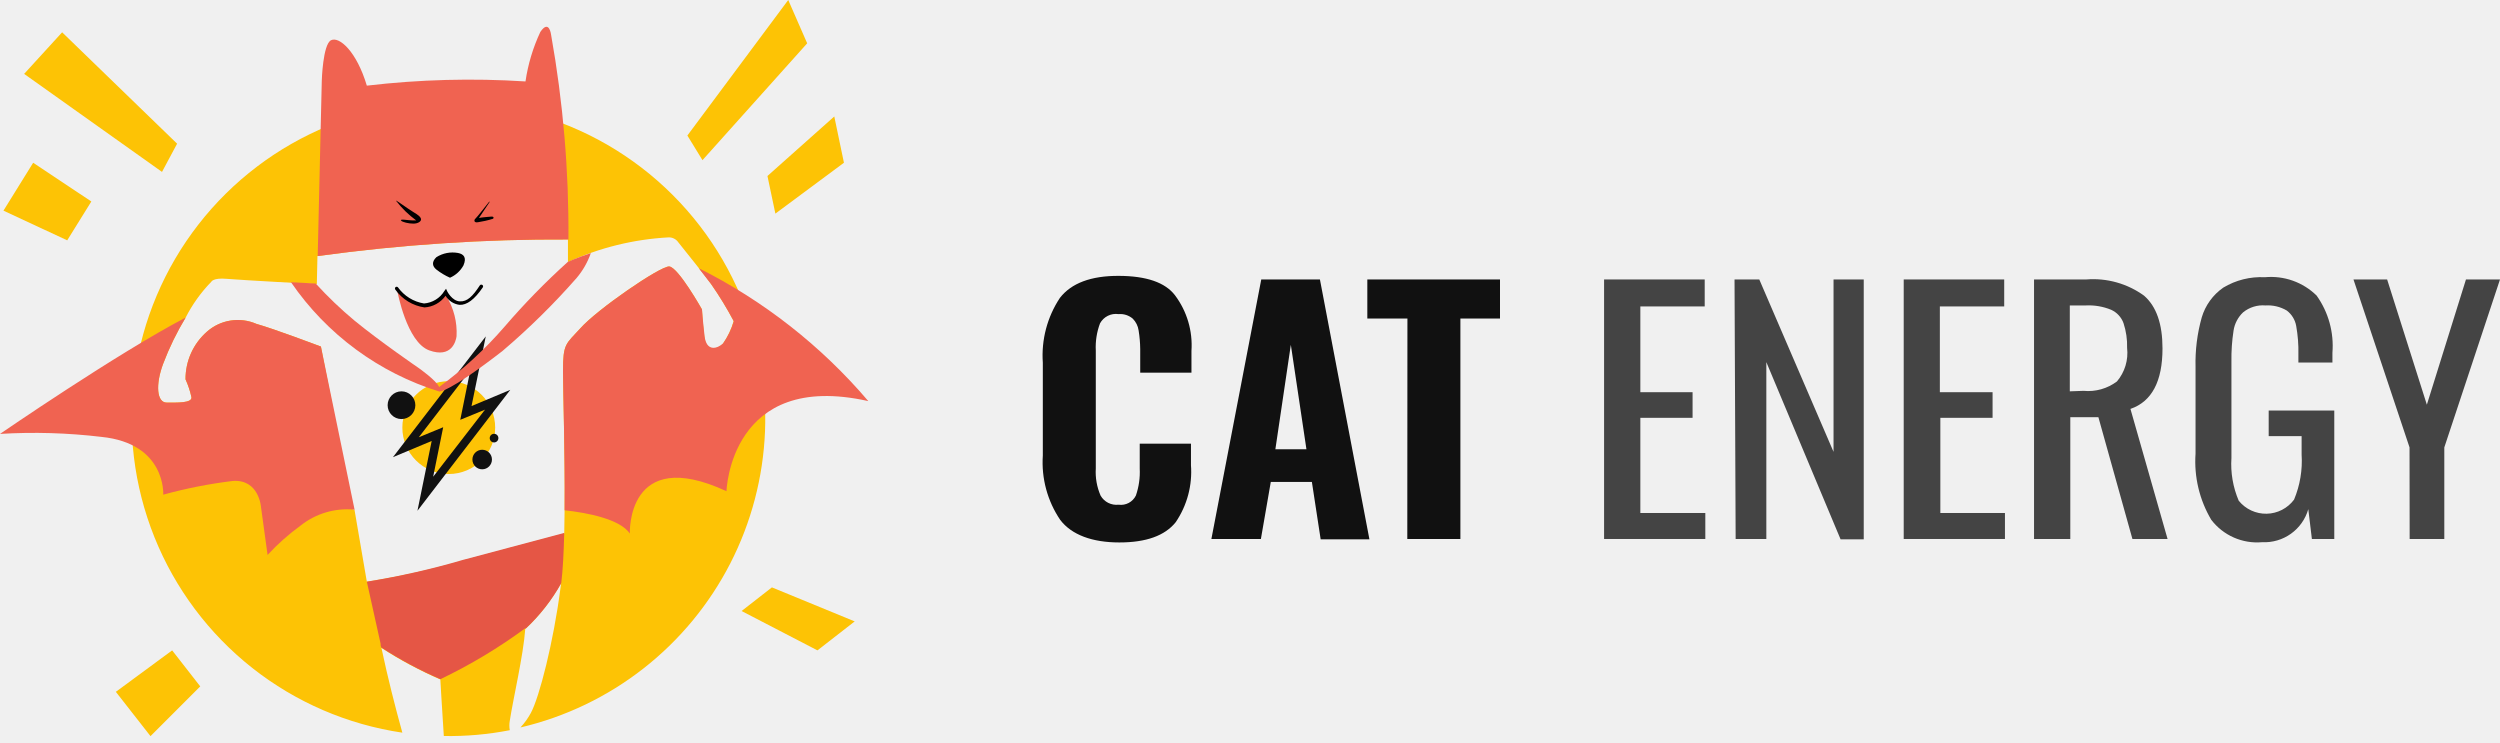
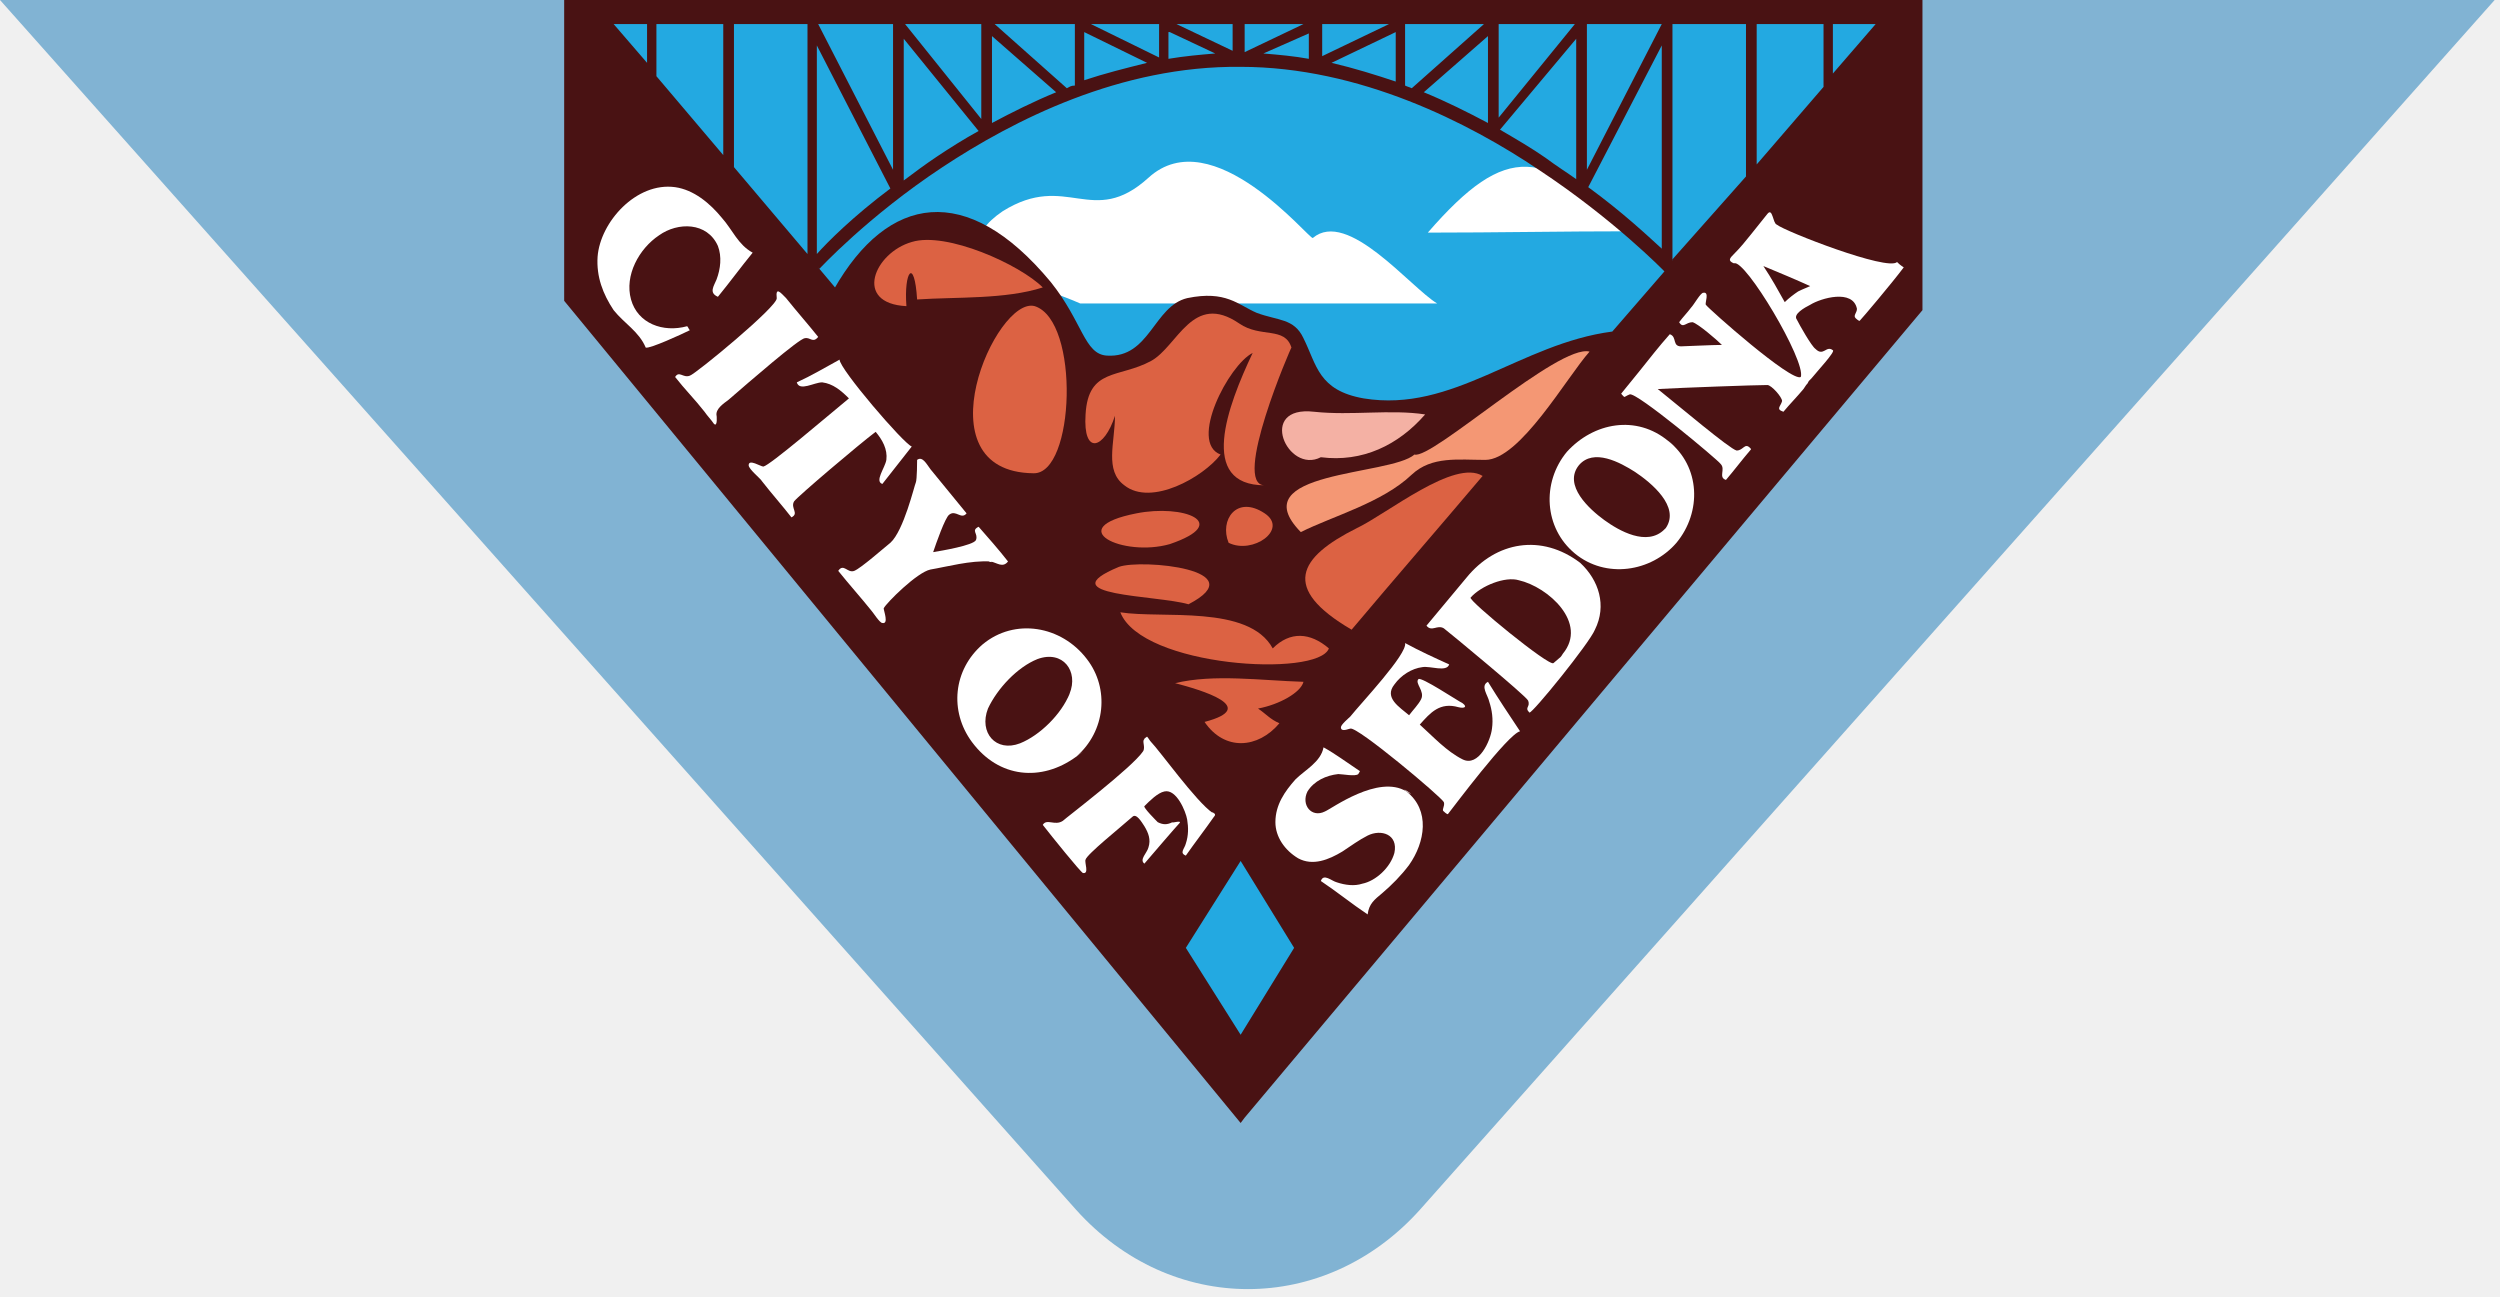
- <svg xmlns="http://www.w3.org/2000/svg" width="202" height="60" viewBox="0 0 202 60" fill="none">
-   <g id="logo-desktop 1" clip-path="url(#clip0_2403_2170)">
-     <path id="Vector" d="M59.88 24C58.156 19.869 55.38 16.263 51.828 13.54C48.276 10.817 44.072 9.072 39.636 8.479C35.2 7.887 30.685 8.467 26.543 10.163C22.401 11.859 18.776 14.61 16.028 18.144C13.281 21.677 11.508 25.869 10.885 30.301C10.262 34.733 10.812 39.251 12.479 43.405C14.147 47.558 16.874 51.202 20.388 53.974C23.903 56.745 28.082 58.547 32.51 59.2C31.93 57.11 31.34 54.8 30.82 52.35C32.333 53.331 33.925 54.184 35.58 54.9C35.58 54.9 35.7 57.06 35.86 59.47C37.648 59.501 39.435 59.343 41.19 59C41.145 58.749 41.145 58.491 41.19 58.24C41.48 56.37 42.28 53 42.44 50.83C43.593 49.751 44.572 48.5 45.34 47.12L45.28 47.56C44.73 51.82 43.58 56.37 42.88 57.63C42.653 58.047 42.374 58.434 42.05 58.78C45.67 57.931 49.062 56.305 51.99 54.014C54.919 51.723 57.314 48.823 59.011 45.515C60.707 42.206 61.663 38.568 61.813 34.853C61.963 31.138 61.304 27.435 59.88 24ZM58.41 27.79C57.97 28.22 57.06 28.51 56.91 27.21C56.76 25.91 56.72 25 56.72 25C56.72 25 54.79 21.57 54.07 21.53C53.35 21.49 48.24 25 46.89 26.53C45.72 27.82 45.49 27.73 45.49 30C45.49 31.71 45.71 38.17 45.59 43.11L37.44 45.28C34.878 46.015 32.273 46.59 29.64 47L28.64 41.17H28.5L25.93 28C25.93 28 22.12 26.56 20.72 26.17C20.063 25.882 19.337 25.789 18.628 25.901C17.919 26.012 17.257 26.324 16.72 26.8C16.172 27.28 15.734 27.872 15.435 28.536C15.137 29.201 14.985 29.922 14.99 30.65C15.201 31.115 15.362 31.601 15.47 32.1C15.52 32.58 14.27 32.53 13.47 32.53C12.67 32.53 12.55 31.09 13.18 29.4C13.671 28.101 14.281 26.849 15 25.66C15.541 24.598 16.239 23.624 17.07 22.77C17.07 22.77 17.21 22.43 18.32 22.53C19.43 22.63 25.6 22.96 25.6 22.96L25.65 20.69C32.356 19.764 39.12 19.316 45.89 19.35C45.89 19.96 45.89 20.57 45.89 21.18C48.454 20.01 51.215 19.331 54.03 19.18C54.181 19.176 54.33 19.21 54.464 19.278C54.599 19.346 54.714 19.446 54.8 19.57C55.14 20 57.21 22.57 57.45 22.94C58.122 23.901 58.733 24.903 59.28 25.94C59.093 26.597 58.799 27.218 58.41 27.78V27.79Z" fill="#FDC305" />
-     <path id="Vector_2" d="M56.46 21.67C56.93 22.27 57.34 22.8 57.46 22.96C58.132 23.921 58.743 24.923 59.29 25.96C59.1 26.595 58.809 27.196 58.43 27.74C57.99 28.17 57.08 28.46 56.93 27.16C56.78 25.86 56.72 25 56.72 25C56.72 25 54.79 21.57 54.07 21.53C53.35 21.49 48.24 25 46.89 26.53C45.72 27.82 45.49 27.73 45.49 30C45.49 31.5 45.66 36.65 45.62 41.23C47.43 41.43 50.09 41.93 50.89 43.11C50.89 43.11 50.6 35.93 58.7 39.69C58.7 39.69 58.98 29.9 70.16 32.41C66.359 27.948 61.7 24.296 56.46 21.67Z" fill="#F06351" />
-     <path id="Vector_3" d="M45.93 19.35C45.971 13.809 45.502 8.275 44.53 2.82C44.53 2.82 44.38 1.52 43.66 2.58C43.066 3.847 42.661 5.195 42.46 6.58C38.185 6.306 33.894 6.42 29.64 6.92C28.82 4.17 27.42 2.92 26.75 3.25C26.08 3.58 26 6.53 26 6.53L25.67 20.69C32.383 19.763 39.153 19.315 45.93 19.35Z" fill="#F06351" />
-     <path id="Vector_4" d="M45.35 47.12C45.48 46.05 45.55 44.63 45.59 43.06L37.44 45.23C34.879 45.982 32.274 46.573 29.64 47L30.75 52C30.75 52.11 30.75 52.22 30.82 52.33C32.333 53.311 33.925 54.164 35.58 54.88C37.999 53.724 40.302 52.341 42.46 50.75V50.81C43.608 49.737 44.583 48.492 45.35 47.12Z" fill="#E55645" />
-     <path id="Vector_5" d="M32 16.22C31.95 16.12 33 16.9 33.41 17.14C33.82 17.38 34.02 17.56 34.02 17.73C34.02 17.9 33.76 18.07 33.4 18.07C33.04 18.07 32.48 17.95 32.4 17.81C32.32 17.67 33 17.81 33.34 17.81H33.63C33.014 17.36 32.466 16.824 32 16.22Z" fill="black" />
-     <path id="Vector_6" d="M39.5 16.33C39.5 16.33 38.5 17.61 38.41 17.67C38.32 17.73 38.24 18.01 38.6 17.96C39.013 17.898 39.421 17.805 39.82 17.68C39.93 17.62 39.89 17.48 39.7 17.5C39.51 17.52 39.02 17.55 38.7 17.61L39.55 16.34C39.55 16.34 39.58 16.22 39.5 16.33Z" fill="black" />
-     <path id="Vector_7" d="M36.36 22.44C36.824 22.236 37.207 21.884 37.45 21.44C37.73 20.78 37.45 20.53 37.01 20.44C36.405 20.33 35.78 20.451 35.26 20.78C34.87 21.15 34.92 21.51 35.26 21.78C35.598 22.045 35.967 22.267 36.36 22.44Z" fill="black" />
-     <path id="Vector_8" d="M36 23.7C35.885 23.927 35.729 24.13 35.54 24.3C35.255 24.529 34.905 24.662 34.54 24.68C33.989 24.734 33.439 24.577 33 24.24C32.798 24.122 32.619 23.97 32.47 23.79C32.37 23.681 32.247 23.596 32.11 23.54C32.11 23.54 32.86 27.65 34.68 28.31C36.5 28.97 36.84 27.55 36.89 27.17C36.951 26.032 36.665 24.902 36.07 23.93C36.07 23.63 36.05 23.83 36 23.7Z" fill="#F06351" />
-     <path id="Vector_9" d="M34.3 24.84C33.832 24.773 33.383 24.611 32.979 24.366C32.575 24.12 32.225 23.795 31.95 23.41C31.925 23.383 31.912 23.347 31.912 23.31C31.912 23.273 31.925 23.238 31.95 23.21C31.963 23.197 31.979 23.186 31.996 23.179C32.013 23.172 32.031 23.168 32.05 23.168C32.069 23.168 32.087 23.172 32.104 23.179C32.121 23.186 32.137 23.197 32.15 23.21C32.398 23.557 32.711 23.852 33.074 24.077C33.436 24.302 33.839 24.452 34.26 24.52C34.593 24.495 34.915 24.391 35.2 24.217C35.486 24.044 35.725 23.805 35.9 23.52L36.04 23.33L36.14 23.55C36.14 23.55 36.52 24.31 37.14 24.35C37.76 24.39 38.2 23.93 38.77 23.06C38.791 23.028 38.824 23.006 38.862 22.999C38.899 22.991 38.938 22.999 38.97 23.02C39.002 23.041 39.024 23.074 39.031 23.112C39.039 23.149 39.031 23.188 39.01 23.22C38.343 24.2 37.713 24.67 37.12 24.63C36.891 24.6 36.671 24.518 36.477 24.392C36.283 24.266 36.12 24.098 36 23.9C35.804 24.173 35.55 24.399 35.256 24.562C34.962 24.725 34.635 24.82 34.3 24.84Z" fill="black" />
-     <path id="Vector_10" d="M36.26 38.3C38.331 38.3 40.01 36.621 40.01 34.55C40.01 32.479 38.331 30.8 36.26 30.8C34.189 30.8 32.51 32.479 32.51 34.55C32.51 36.621 34.189 38.3 36.26 38.3Z" fill="#FDC305" />
-     <path id="Vector_11" d="M41.23 31.5L38.1 32.81L39.25 27.18L31.75 36.94L34.88 35.63L33.73 41.27L41.23 31.5ZM33.84 35.33L38 29.92L37.19 33.92L39.19 33.1L35 38.52L35.81 34.52L33.84 35.33Z" fill="#111111" />
-     <path id="Vector_12" d="M32.44 33.86C33.059 33.86 33.56 33.359 33.56 32.74C33.56 32.121 33.059 31.62 32.44 31.62C31.821 31.62 31.32 32.121 31.32 32.74C31.32 33.359 31.821 33.86 32.44 33.86Z" fill="#111111" />
-     <path id="Vector_13" d="M38.96 37.92C39.396 37.92 39.75 37.566 39.75 37.13C39.75 36.694 39.396 36.34 38.96 36.34C38.524 36.34 38.17 36.694 38.17 37.13C38.17 37.566 38.524 37.92 38.96 37.92Z" fill="#111111" />
-     <path id="Vector_14" d="M39.92 35.75C40.113 35.75 40.27 35.593 40.27 35.4C40.27 35.207 40.113 35.05 39.92 35.05C39.727 35.05 39.57 35.207 39.57 35.4C39.57 35.593 39.727 35.75 39.92 35.75Z" fill="#111111" />
-     <path id="Vector_15" d="M45.88 21.16C44.075 22.787 42.375 24.527 40.79 26.37C39.211 28.199 37.43 29.843 35.48 31.27C35.26 30.74 33.85 29.75 33.85 29.75C33.85 29.75 30.71 27.6 28.65 25.91C27.536 24.983 26.487 23.98 25.51 22.91L23.51 22.8C26.397 27.017 30.627 30.133 35.51 31.64C36.37 31.5 38.79 29.77 40.6 28.36C42.741 26.539 44.747 24.564 46.6 22.45C47.098 21.858 47.484 21.18 47.74 20.45C46.6 20.83 45.88 21.16 45.88 21.16Z" fill="#F06351" />
-     <path id="Vector_16" d="M65.22 3.5L56.76 12.94L55.54 10.95L63.69 0L65.22 3.5Z" fill="#FDC305" />
-     <path id="Vector_17" d="M62.65 17.26L68.19 13.15L67.41 9.41L62.01 14.22L62.65 17.26Z" fill="#FDC305" />
-     <path id="Vector_18" d="M59.92 49.37L66.05 52.55L69.06 50.21L62.37 47.46L59.92 49.37Z" fill="#FDC305" />
-     <path id="Vector_19" d="M1.95 5.97L5.02 2.61L14.31 11.61L13.09 13.89L1.95 5.97Z" fill="#FDC305" />
-     <path id="Vector_20" d="M7.38 16.28L2.68 13.15L0.28 17.02L5.43 19.42L7.38 16.28Z" fill="#FDC305" />
-     <path id="Vector_21" d="M13.91 52.55L9.36 55.9L12.16 59.48L16.18 55.46L13.91 52.55Z" fill="#FDC305" />
-     <path id="Vector_22" d="M25.93 28C25.93 28 22.12 26.56 20.72 26.17C20.063 25.882 19.337 25.789 18.628 25.901C17.919 26.012 17.257 26.324 16.72 26.8C16.172 27.28 15.734 27.872 15.435 28.536C15.137 29.201 14.985 29.922 14.99 30.65C15.201 31.115 15.362 31.601 15.47 32.1C15.52 32.58 14.27 32.53 13.47 32.53C12.67 32.53 12.55 31.09 13.18 29.4C13.671 28.101 14.281 26.849 15 25.66C9.55 28.5 0 35.06 0 35.06C2.732 34.895 5.473 34.976 8.19 35.3C13.44 35.83 13.19 39.97 13.19 39.97C15.037 39.461 16.918 39.09 18.82 38.86C20.94 38.72 21.09 40.98 21.09 40.98L21.62 44.84C22.425 43.969 23.312 43.179 24.27 42.48C25.505 41.492 27.076 41.025 28.65 41.18L25.93 28Z" fill="#F06351" />
-     <path id="Vector_23" d="M85.66 42C84.63 40.474 84.137 38.648 84.26 36.81V29.31C84.13 27.459 84.615 25.617 85.64 24.07C86.567 22.877 88.15 22.283 90.39 22.29C92.63 22.297 94.147 22.82 94.94 23.86C95.907 25.149 96.379 26.742 96.27 28.35V30.11H92.13V28.2C92.124 27.697 92.081 27.196 92 26.7C91.95 26.341 91.785 26.008 91.53 25.75C91.373 25.615 91.19 25.513 90.992 25.449C90.795 25.386 90.587 25.362 90.38 25.38C90.083 25.336 89.78 25.384 89.512 25.518C89.243 25.652 89.023 25.866 88.88 26.13C88.617 26.832 88.501 27.581 88.54 28.33V37.85C88.494 38.604 88.628 39.358 88.93 40.05C89.074 40.3 89.288 40.502 89.546 40.632C89.804 40.761 90.094 40.813 90.38 40.78C90.662 40.82 90.948 40.77 91.2 40.637C91.451 40.504 91.654 40.295 91.78 40.04C92.022 39.336 92.127 38.593 92.09 37.85V35.85H96.23V37.58C96.352 39.211 95.918 40.836 95 42.19C94.12 43.29 92.6 43.83 90.44 43.83C88.28 43.83 86.59 43.23 85.66 42Z" fill="#111111" />
-     <path id="Vector_24" d="M101.91 22.58H106.65L110.65 43.58H106.71L106 38.94H102.68L101.88 43.55H97.88L101.91 22.58ZM105.56 36.3L104.3 27.86L103.05 36.3H105.56Z" fill="#111111" />
-     <path id="Vector_25" d="M113.72 25.74H110.48V22.58H121.2V25.74H118V43.55H113.71L113.72 25.74Z" fill="#111111" />
-     <path id="Vector_26" d="M129.61 22.58H137.74V24.76H132.54V31.69H136.76V33.76H132.54V41.45H137.79V43.55H129.61V22.58Z" fill="#444444" />
-     <path id="Vector_27" d="M140.15 22.58H142.15L148.15 36.51V22.58H150.59V43.58H148.72L142.72 29.26V43.55H140.24L140.15 22.58Z" fill="#444444" />
-     <path id="Vector_28" d="M153.82 22.58H161.94V24.76H156.74V31.69H161V33.76H156.78V41.45H162V43.55H153.82V22.58Z" fill="#444444" />
-     <path id="Vector_29" d="M164.35 22.58H168.57C170.233 22.446 171.889 22.911 173.24 23.89C174.24 24.76 174.73 26.18 174.73 28.15C174.73 30.817 173.867 32.447 172.14 33.04L175.14 43.55H172.3L169.55 33.71H167.28V43.55H164.35V22.58ZM168.35 31.58C169.313 31.673 170.277 31.402 171.05 30.82C171.364 30.448 171.599 30.016 171.74 29.55C171.881 29.084 171.925 28.594 171.87 28.11C171.89 27.432 171.792 26.755 171.58 26.11C171.494 25.872 171.361 25.654 171.189 25.469C171.018 25.283 170.81 25.134 170.58 25.03C169.931 24.764 169.231 24.644 168.53 24.68H167.24V31.62L168.35 31.58Z" fill="#444444" />
-     <path id="Vector_30" d="M178.67 42C177.714 40.387 177.271 38.521 177.4 36.65V29.65C177.366 28.299 177.534 26.951 177.9 25.65C178.189 24.672 178.803 23.822 179.64 23.24C180.651 22.631 181.821 22.338 183 22.4C183.762 22.328 184.532 22.422 185.254 22.678C185.976 22.934 186.633 23.344 187.18 23.88C188.139 25.224 188.593 26.864 188.46 28.51V29.29H185.71V28.64C185.729 27.863 185.668 27.085 185.53 26.32C185.439 25.83 185.168 25.391 184.77 25.09C184.251 24.784 183.652 24.641 183.05 24.68C182.397 24.624 181.748 24.825 181.24 25.24C180.825 25.634 180.554 26.154 180.47 26.72C180.343 27.544 180.286 28.377 180.3 29.21V37C180.221 38.184 180.423 39.37 180.89 40.46C181.161 40.795 181.506 41.064 181.897 41.246C182.288 41.428 182.716 41.518 183.147 41.509C183.578 41.501 184.002 41.394 184.386 41.196C184.769 40.999 185.102 40.716 185.36 40.37C185.842 39.217 186.051 37.967 185.97 36.72V35.24H183.31V33.17H188.61V43.55H186.8L186.51 41.14C186.281 41.941 185.788 42.64 185.11 43.125C184.433 43.61 183.612 43.851 182.78 43.81C181.998 43.879 181.211 43.749 180.493 43.433C179.774 43.116 179.147 42.623 178.67 42Z" fill="#444444" />
-     <path id="Vector_31" d="M194.69 36.15L190.16 22.58H192.88L196.09 32.7L199.25 22.58H202L197.5 36.15V43.55H194.7L194.69 36.15Z" fill="#444444" />
-   </g>
-   <defs>
-     <clipPath id="clip0_2403_2170">
-       <rect width="201.99" height="59.48" fill="white" />
-     </clipPath>
-   </defs>
+ <svg xmlns="http://www.w3.org/2000/svg" width="187" height="97" viewBox="0 0 187 97" fill="none">
+   <path d="M186.6 0H0L80.5 90.5C87.6 98.4 99.1 98.4 106.2 90.5L186.6 0Z" fill="#81B3D3" />
+   <path d="M43.2 0.7L92.8 59.1L142.1 1.1L43.2 0.7Z" fill="#23A9E1" />
+   <path d="M122 17.3C116.9 17.3 111.9 17.4 106.8 17.4C112.8 10.5 115.5 11.2 122 17.3Z" fill="white" />
+   <path d="M80.8 22.7C89.7 22.7 98.6 22.7 107.5 22.7C105.5 21.5 100.8 15.6 98.2 17.8C98 18 90.7 8.9 85.9 13.3C81.7 17.1 79.8 12.8 75 15.8C69.7 19.4 78.2 21.5 80.8 22.7Z" fill="white" />
+   <path d="M93.1 0H42.2V22.5L92.8 84L93.1 83.6L143.8 23.2V0H93.1ZM54.9 1.8H60.4V19L54.9 12.5V1.8ZM54.1 11.6L49.1 5.7V1.8H54.1V11.6ZM73.4 8.9L67.7 1.8H73.4V8.9ZM66.8 12.7L61.2 1.8H66.8V12.7ZM61.1 3.4L66.6 14.1C63.8 16.2 61.9 18.1 61.1 19V3.4ZM67.6 2.9L73.2 9.8C72.1 10.4 71 11.1 70.1 11.7C69.2 12.3 68.4 12.9 67.6 13.5V2.9ZM74.2 2.7L79 6.9C77.3 7.6 75.7 8.4 74.2 9.2V2.7ZM79.8 6.6L74.4 1.8H80.4V6.4C80.1 6.4 80 6.5 79.8 6.6ZM98.9 1.8H103.9L98.9 4.2V1.8ZM93.1 1.8H97.5L93.1 3.9V1.8ZM92.2 3.8L88 1.8H92.2V3.8ZM86.7 4.3L81.6 1.8H86.7V4.3ZM81.1 2.4L85.8 4.7C84.2 5.1 82.6 5.5 81.1 6V2.4ZM87.5 2.4L90.9 4C89.7 4.1 88.6 4.2 87.4 4.4V2.4H87.5ZM97.9 2.5V4.4C96.8 4.2 95.7 4.1 94.5 4L97.9 2.5ZM104.4 2.4V6.1C102.9 5.6 101.3 5.1 99.6 4.7L104.4 2.4ZM105.1 1.8H111L105.6 6.6C105.4 6.5 105.3 6.5 105.1 6.4V1.8ZM118.7 1.8H124.3L118.7 12.7V1.8ZM112.1 1.8H117.8L112.1 8.8V1.8ZM111.3 2.7V9.2C109.8 8.4 108.2 7.6 106.5 6.9L111.3 2.7ZM117.9 2.9V13.4C117.2 12.9 116.4 12.4 115.6 11.8C114.6 11.1 113.4 10.4 112.2 9.7L117.9 2.9ZM124.3 3.4V18.6C123.2 17.6 121.4 15.9 118.8 14L124.3 3.4ZM125.1 19.4V1.8H130.6V13.2L125.1 19.4C125.2 19.5 125.1 19.5 125.1 19.4ZM131.4 1.8H136.4V6.5L131.4 12.3V1.8ZM48.4 1.8V4.7L45.9 1.8H48.4ZM61.2 20L61.3 20.1C61.3 20.1 64.9 16.2 70.5 12.5C75.8 9 83.8 4.9 92.8 5C101.7 5 109.9 9.2 115.1 12.7C120.7 16.4 124.4 20.2 124.5 20.3L120.6 24.8C113.7 25.7 108.7 30.9 102 29.8C98.6 29.2 98.5 27.3 97.5 25.3C96.8 23.8 95.6 24 94 23.4C92.6 22.8 91.7 21.7 88.8 22.3C86.3 22.9 86 26.8 82.8 26.6C81.1 26.5 81 24.1 78.6 21.1C72.3 13.5 66.4 14.6 62.4 21.6L92.7 57.5L61.2 20ZM137.1 5.5V1.8H140.3L137.1 5.5Z" fill="#491213" />
+   <path d="M88.7 70.9L92.8 64.4L96.8 70.9L92.8 77.4L88.7 70.9Z" fill="#23A9E1" />
+   <path d="M65.5 32.3C66 32.9 66.4 33.6 66.3 34.4C66.2 35 65.4 36 66 36.2C66.7 35.3 67.5 34.3 68.2 33.4C67.6 33.2 62.8 27.6 62.8 26.9C61.7 27.5 60.7 28.1 59.6 28.6C59.8 29.3 60.9 28.6 61.5 28.6C62.3 28.7 62.9 29.2 63.5 29.8C61.8 31.2 57.6 34.8 57.1 34.9C56.9 34.9 56 34.3 56 34.8C56 35.1 56.9 35.8 57 36C57.7 36.9 58.5 37.8 59.2 38.7C59.8 38.4 59.1 38 59.4 37.5C59.7 37.1 64.3 33.2 65.5 32.3Z" fill="white" />
+   <path d="M60.2 25.3C60.6 25.2 60.8 25.7 61.2 25.2C60.4 24.2 59.6 23.3 58.8 22.3C58.4 21.9 58 21.4 58.1 22.3C58.2 22.9 52 28 51.6 28.1C51.1 28.3 50.8 27.7 50.5 28.2C51.2 29.1 52 29.9 52.7 30.8C52.9 31.1 53.2 31.4 53.4 31.7C53.7 32 53.6 31 53.6 31.1C53.5 30.6 54.1 30.2 54.5 29.9C56 28.6 59.8 25.3 60.2 25.3Z" fill="white" />
+   <path d="M51.4 24.4C49.6 24.9 47.7 24.2 47.2 22.4C46.7 20.6 47.8 18.6 49.3 17.6C50.7 16.6 52.9 16.6 53.7 18.4C54 19.2 53.9 20.1 53.6 20.9C53.4 21.4 53 21.9 53.7 22.2C54.6 21.1 55.4 20 56.3 18.9C55.2 18.3 54.8 17.2 54 16.3C53.1 15.2 51.9 14.2 50.5 14C47.6 13.6 44.9 16.6 44.7 19.2C44.6 20.7 45.1 22 45.9 23.2C46.7 24.2 47.8 24.8 48.3 26C48.6 26.1 51 25 51.6 24.7C51.5 24.6 51.5 24.5 51.4 24.4C51.4 24.4 50.7 24.6 51.4 24.4Z" fill="white" />
+   <path d="M90.7 60.8C89.5 60 86.7 56.1 86.1 55.5C86 55.4 85.9 55.2 85.8 55.1C85.8 55.1 85.5 55.3 85.6 55.3C85.4 55.4 85.7 55.9 85.5 56.2C84.7 57.4 79.7 61.2 79.5 61.4C78.9 61.8 78.3 61.2 78 61.7C78.7 62.6 80.8 65.2 81 65.3C81.5 65.4 81.1 64.5 81.2 64.3C81.3 63.9 83.8 61.9 84.7 61.1C85 60.8 85.4 61.5 85.6 61.8C85.9 62.3 86.1 62.8 85.9 63.4C85.8 63.8 85.2 64.3 85.6 64.6C86.2 63.9 88 61.8 88.2 61.6C88.5 61.3 87.6 61.6 87.7 61.5C87.3 61.7 87 61.7 86.6 61.5C86.5 61.4 85.5 60.4 85.6 60.3C86 59.9 86.6 59.3 87.1 59.2C88 59 88.7 60.7 88.8 61.3C88.9 61.9 88.9 62.5 88.7 63.1C88.6 63.5 88.2 63.8 88.7 64C89.4 63 90.1 62.1 90.8 61.1C91 60.9 90.8 60.8 90.7 60.8C90.9 60.8 90.6 60.7 90.7 60.8Z" fill="white" />
+   <path d="M80.5 56.6C82.7 54.7 83 51.5 81.3 49.3C79.4 46.8 75.9 46.2 73.5 48.2C71.3 50.1 71 53.2 72.7 55.5C74.7 58.2 77.9 58.5 80.5 56.6C81.7 55.7 80.4 56.7 80.5 56.6ZM80 51.9C79.4 53.4 77.8 55 76.3 55.6C74.5 56.3 73.2 54.8 73.9 53C74.6 51.5 76.1 49.9 77.6 49.3C79.5 48.6 80.7 50.2 80 51.9C80.1 51.7 79.6 52.8 80 51.9Z" fill="white" />
+   <path d="M74.1 42C74.6 42.1 75 42.5 75.4 42C74.7 41.1 73.9 40.2 73.2 39.4C72.6 39.7 73.2 39.9 73 40.4C72.8 40.8 70.4 41.2 69.8 41.3C70 40.7 70.7 38.7 71 38.5C71.5 38.1 71.9 38.9 72.3 38.4C71.4 37.3 70.5 36.2 69.6 35.1C69.3 34.7 69 34.1 68.6 34.4C68.6 34.4 68.6 35.9 68.5 36.1C68.4 36.3 67.6 39.7 66.6 40.6C66.1 41 64.4 42.5 63.9 42.7C63.4 42.9 63.1 42.1 62.7 42.7C63.5 43.7 64.4 44.7 65.2 45.7C65.3 45.8 65.8 46.6 66 46.6C66.5 46.7 66.1 45.7 66.1 45.5C66.3 45.1 68.6 42.8 69.6 42.6C70.8 42.4 72.6 41.9 74.1 42C74.4 42.1 73.7 42 74.1 42Z" fill="white" />
+   <path d="M67.8 22.9C63.8 22.7 65.4 18.9 68.2 18.1C70.8 17.3 76.3 19.8 78 21.5C75.2 22.4 71.6 22.2 68.6 22.4C68.4 19.2 67.6 20.3 67.8 22.9Z" fill="#DC6243" />
+   <path d="M77.3 35.4C68.7 35.3 74.5 22.1 77.4 22.9C80.8 24 80.4 35.5 77.3 35.4Z" fill="#DC6243" />
+   <path d="M83.4 31.1C82.6 33.6 81 34.1 81.2 31C81.4 27.5 83.7 28.3 86.1 27C88.1 25.9 89.2 21.8 92.7 24.2C94.3 25.3 96.1 24.4 96.6 26C96.6 25.9 92.1 36.3 94.6 36.3C89.6 36.3 91.8 30.4 93.7 26.4C91.9 27.3 88.9 33.1 91.3 34C90 35.7 86.1 37.9 84.1 36.3C82.6 35.2 83.4 33.1 83.4 31.1Z" fill="#DC6243" />
+   <path d="M87.5 40.7C84 41.7 79.4 39.5 85 38.4C88.5 37.7 92.2 39.1 87.5 40.7C87.6 40.7 87.4 40.7 87.5 40.7Z" fill="#DC6243" />
+   <path d="M91.9 40.6C91.2 38.9 92.5 37 94.6 38.4C96.4 39.6 93.7 41.5 91.9 40.6Z" fill="#DC6243" />
+   <path d="M88.9 45.2C86.5 44.5 78.4 44.6 83.7 42.4C85.4 41.8 93.9 42.6 88.9 45.2Z" fill="#DC6243" />
+   <path d="M99.4 48.5C98 47.3 96.5 47.2 95.2 48.5C93.4 45.2 86.9 46.3 83.8 45.8C85.4 49.9 98.6 50.7 99.4 48.5Z" fill="#DC6243" />
+   <path d="M97.5 51C94.3 50.9 90.8 50.4 87.9 51.1C89.8 51.6 94.3 52.9 90.1 54C91.6 56.2 94.1 56 95.7 54.1C95 53.8 94.7 53.4 94.1 53C95.7 52.7 97.3 51.8 97.5 51Z" fill="#DC6243" />
+   <path d="M101.1 47.1C95.8 44 97.1 41.7 101.5 39.5C103.8 38.4 108.8 34.3 110.9 35.6C107.6 39.5 104.3 43.3 101.1 47.1Z" fill="#DC6243" />
+   <path d="M97.3 39.8C92.8 35.2 104 35.6 105.8 34C107.1 34.4 116.6 25.7 118.9 26.3C117.2 28.2 113.7 34.4 111.1 34.4C109.1 34.4 107.1 34.1 105.6 35.5C103.4 37.6 99.7 38.6 97.3 39.8Z" fill="#F49774" />
+   <path d="M98.8 34.2C96.3 35.5 94 30.3 98.3 30.8C101.1 31.1 104 30.6 106.6 31C104.6 33.3 101.9 34.6 98.8 34.2Z" fill="#F4B1A4" />
+   <path d="M111.4 52.5C111.6 53.1 111.7 53.8 111.6 54.5C111.5 55.4 110.6 57.4 109.4 56.8C108.2 56.2 107.2 55.1 106.2 54.2C107 53.3 107.7 52.5 109.1 52.9C109.5 53 109.8 52.9 109.4 52.6C109 52.4 106.3 50.6 106.1 50.8C105.8 51.1 106.6 51.7 106.3 52.3C106.1 52.7 105.7 53.1 105.4 53.5C104.7 52.9 103.5 52.2 104.3 51.2C104.8 50.5 105.6 50 106.4 49.9C107 49.8 108.2 50.3 108.4 49.7C107.3 49.2 106.2 48.7 105.1 48.1C105.3 48.9 101.8 52.6 101 53.6C100.9 53.7 100.3 54.2 100.3 54.4C100.3 54.8 100.9 54.5 101 54.5C101.5 54.3 107.8 59.6 108 60C108.1 60.3 107.8 60.6 108 60.7C108 60.7 108.2 60.9 108.3 60.9C108.7 60.4 112.8 54.9 113.7 54.7C112.9 53.5 112.1 52.3 111.3 51C110.7 51.3 111.3 52 111.4 52.5Z" fill="white" />
+   <path d="M105.2 59.2C103.1 57.9 99.6 60.5 99.1 60.7C98.1 61.2 97.3 60.2 97.8 59.2C98.3 58.4 99.2 58 100.1 57.9C100.4 57.9 101.4 58.1 101.6 57.9C101.7 57.7 101.8 57.7 101.6 57.6C100.7 57 99.9 56.4 99 55.9C98.8 57 97.6 57.6 96.9 58.3C96.1 59.2 95.4 60.2 95.4 61.5C95.4 62.6 96.1 63.6 97.1 64.2C98.2 64.8 99.4 64.3 100.4 63.7C101 63.3 101.7 62.8 102.3 62.5C103.3 62 104.6 62.4 104.3 63.8C104 64.9 102.9 65.9 101.9 66.1C101.3 66.3 100.6 66.2 100 66C99.6 65.9 99 65.3 98.8 65.9C100 66.7 101.1 67.6 102.3 68.4C102.4 67.6 102.8 67.3 103.4 66.8C104.1 66.2 104.8 65.5 105.4 64.7C106.6 63 107 60.6 105.2 59.2Z" fill="white" />
+   <path d="M105.2 59.2C104.6 58.7 106.2 59.8 105.2 59.2V59.2Z" fill="white" />
+   <path d="M141.9 19.6C141.2 20.3 133.5 17.3 132.9 16.8C132.6 16.7 132.6 15.5 132.2 16C131.8 16.5 131.4 17 131 17.5C130.6 18 130.2 18.5 129.7 19C129.4 19.3 129.2 19.5 129.7 19.7C130.5 19.3 135.1 27 134.7 28.2C134 28.6 127.8 23.1 127.6 22.8C127.5 22.7 127.9 21.8 127.4 21.9C127.2 21.9 126.7 22.8 126.5 23C126.2 23.4 125.9 23.7 125.6 24.1C125.9 24.6 126.1 24.1 126.6 24.1C127 24.2 128.4 25.4 128.8 25.8C128.1 25.8 126.1 25.9 125.9 25.9C125 26 125.5 25.2 124.9 25C124.1 25.9 123.4 26.8 122.6 27.8C122.2 28.3 121.7 28.9 121.3 29.4C121.2 29.5 121.3 29.4 121.3 29.5C121.6 29.8 121.4 29.7 121.9 29.5C122.4 29.3 128.5 34.4 128.7 34.7C129.1 35.1 128.5 35.7 129.1 35.9C129.7 35.2 130.3 34.4 130.9 33.7C131 33.6 131 33.6 130.9 33.5C130.5 33.1 130.4 33.7 129.9 33.7C129.4 33.6 125.5 30.3 124 29.1C125.8 29 131.3 28.8 132.2 28.8C132.5 28.8 133.3 29.7 133.3 30C133.2 30.4 132.8 30.6 133.4 30.8C133.9 30.2 134.4 29.7 134.9 29.1L135.1 28.8C135.2 28.7 135.2 28.7 135.3 28.5L135.5 28.3C135.9 27.8 137.3 26.3 137.1 26.2C136.6 25.8 136.4 26.7 135.8 26.1C135.5 25.9 134.6 24.3 134.4 23.9C134.1 23.5 135 23 135.4 22.8C136.2 22.3 138.6 21.6 138.9 23.1C138.9 23.4 138.6 23.6 138.8 23.8C138.8 23.8 139 24 139.1 24C139.3 23.8 141.5 21.2 142.4 20C142.1 19.8 142 19.7 141.9 19.6ZM134.5 21.8C134.6 21.8 134.7 21.7 134.5 21.8C134.2 22 133.8 22.3 133.5 22.6C133 21.7 132.5 20.8 131.9 19.9C133.1 20.4 134.3 20.9 135.4 21.4C135.2 21.5 134.9 21.6 134.5 21.8Z" fill="white" />
+   <path d="M124.8 33C122.4 31 119.2 31.6 117.2 33.8C115.3 36.1 115.5 39.5 117.8 41.4C120.1 43.3 123.5 42.8 125.4 40.6C127.3 38.3 127.2 34.9 124.8 33ZM124.5 39.6C124.5 39.6 124.5 39.7 124.5 39.6C123.2 40.9 121.1 39.7 120 38.9C118.9 38.1 116.9 36.3 118.1 34.8C119.2 33.5 121.2 34.6 122.3 35.3C123.5 36.1 125.7 37.9 124.6 39.5C124.7 39.4 124.7 39.4 124.5 39.6Z" fill="white" />
+   <path d="M124.8 33C124.5 32.8 126 34 124.8 33V33Z" fill="white" />
+   <path d="M124.5 39.7C124.5 39.6 124.5 39.6 124.5 39.7C124.6 39.6 124.6 39.6 124.6 39.6C124.5 39.6 124.5 39.7 124.5 39.7Z" fill="white" />
+   <path d="M118.2 42.1C118.3 42.2 118.5 42.4 118.2 42.1C115.3 39.9 111.9 40.5 109.7 43.2C108.7 44.4 107.7 45.6 106.7 46.8C107.1 47.3 107.5 46.7 108 47C108.4 47.3 114.2 52.1 114.3 52.4C114.5 52.9 114 52.9 114.4 53.3C114.6 53.4 118.9 48.1 119.3 47.1C120.2 45.3 119.6 43.4 118.2 42.1ZM116.9 48.9C116.7 49.2 116.9 49 116.2 49.6C115.9 49.9 109.8 44.9 110 44.7C110.8 43.8 112.6 43.1 113.6 43.4C115.8 43.9 118.8 46.6 116.9 48.9Z" fill="white" />
</svg>
